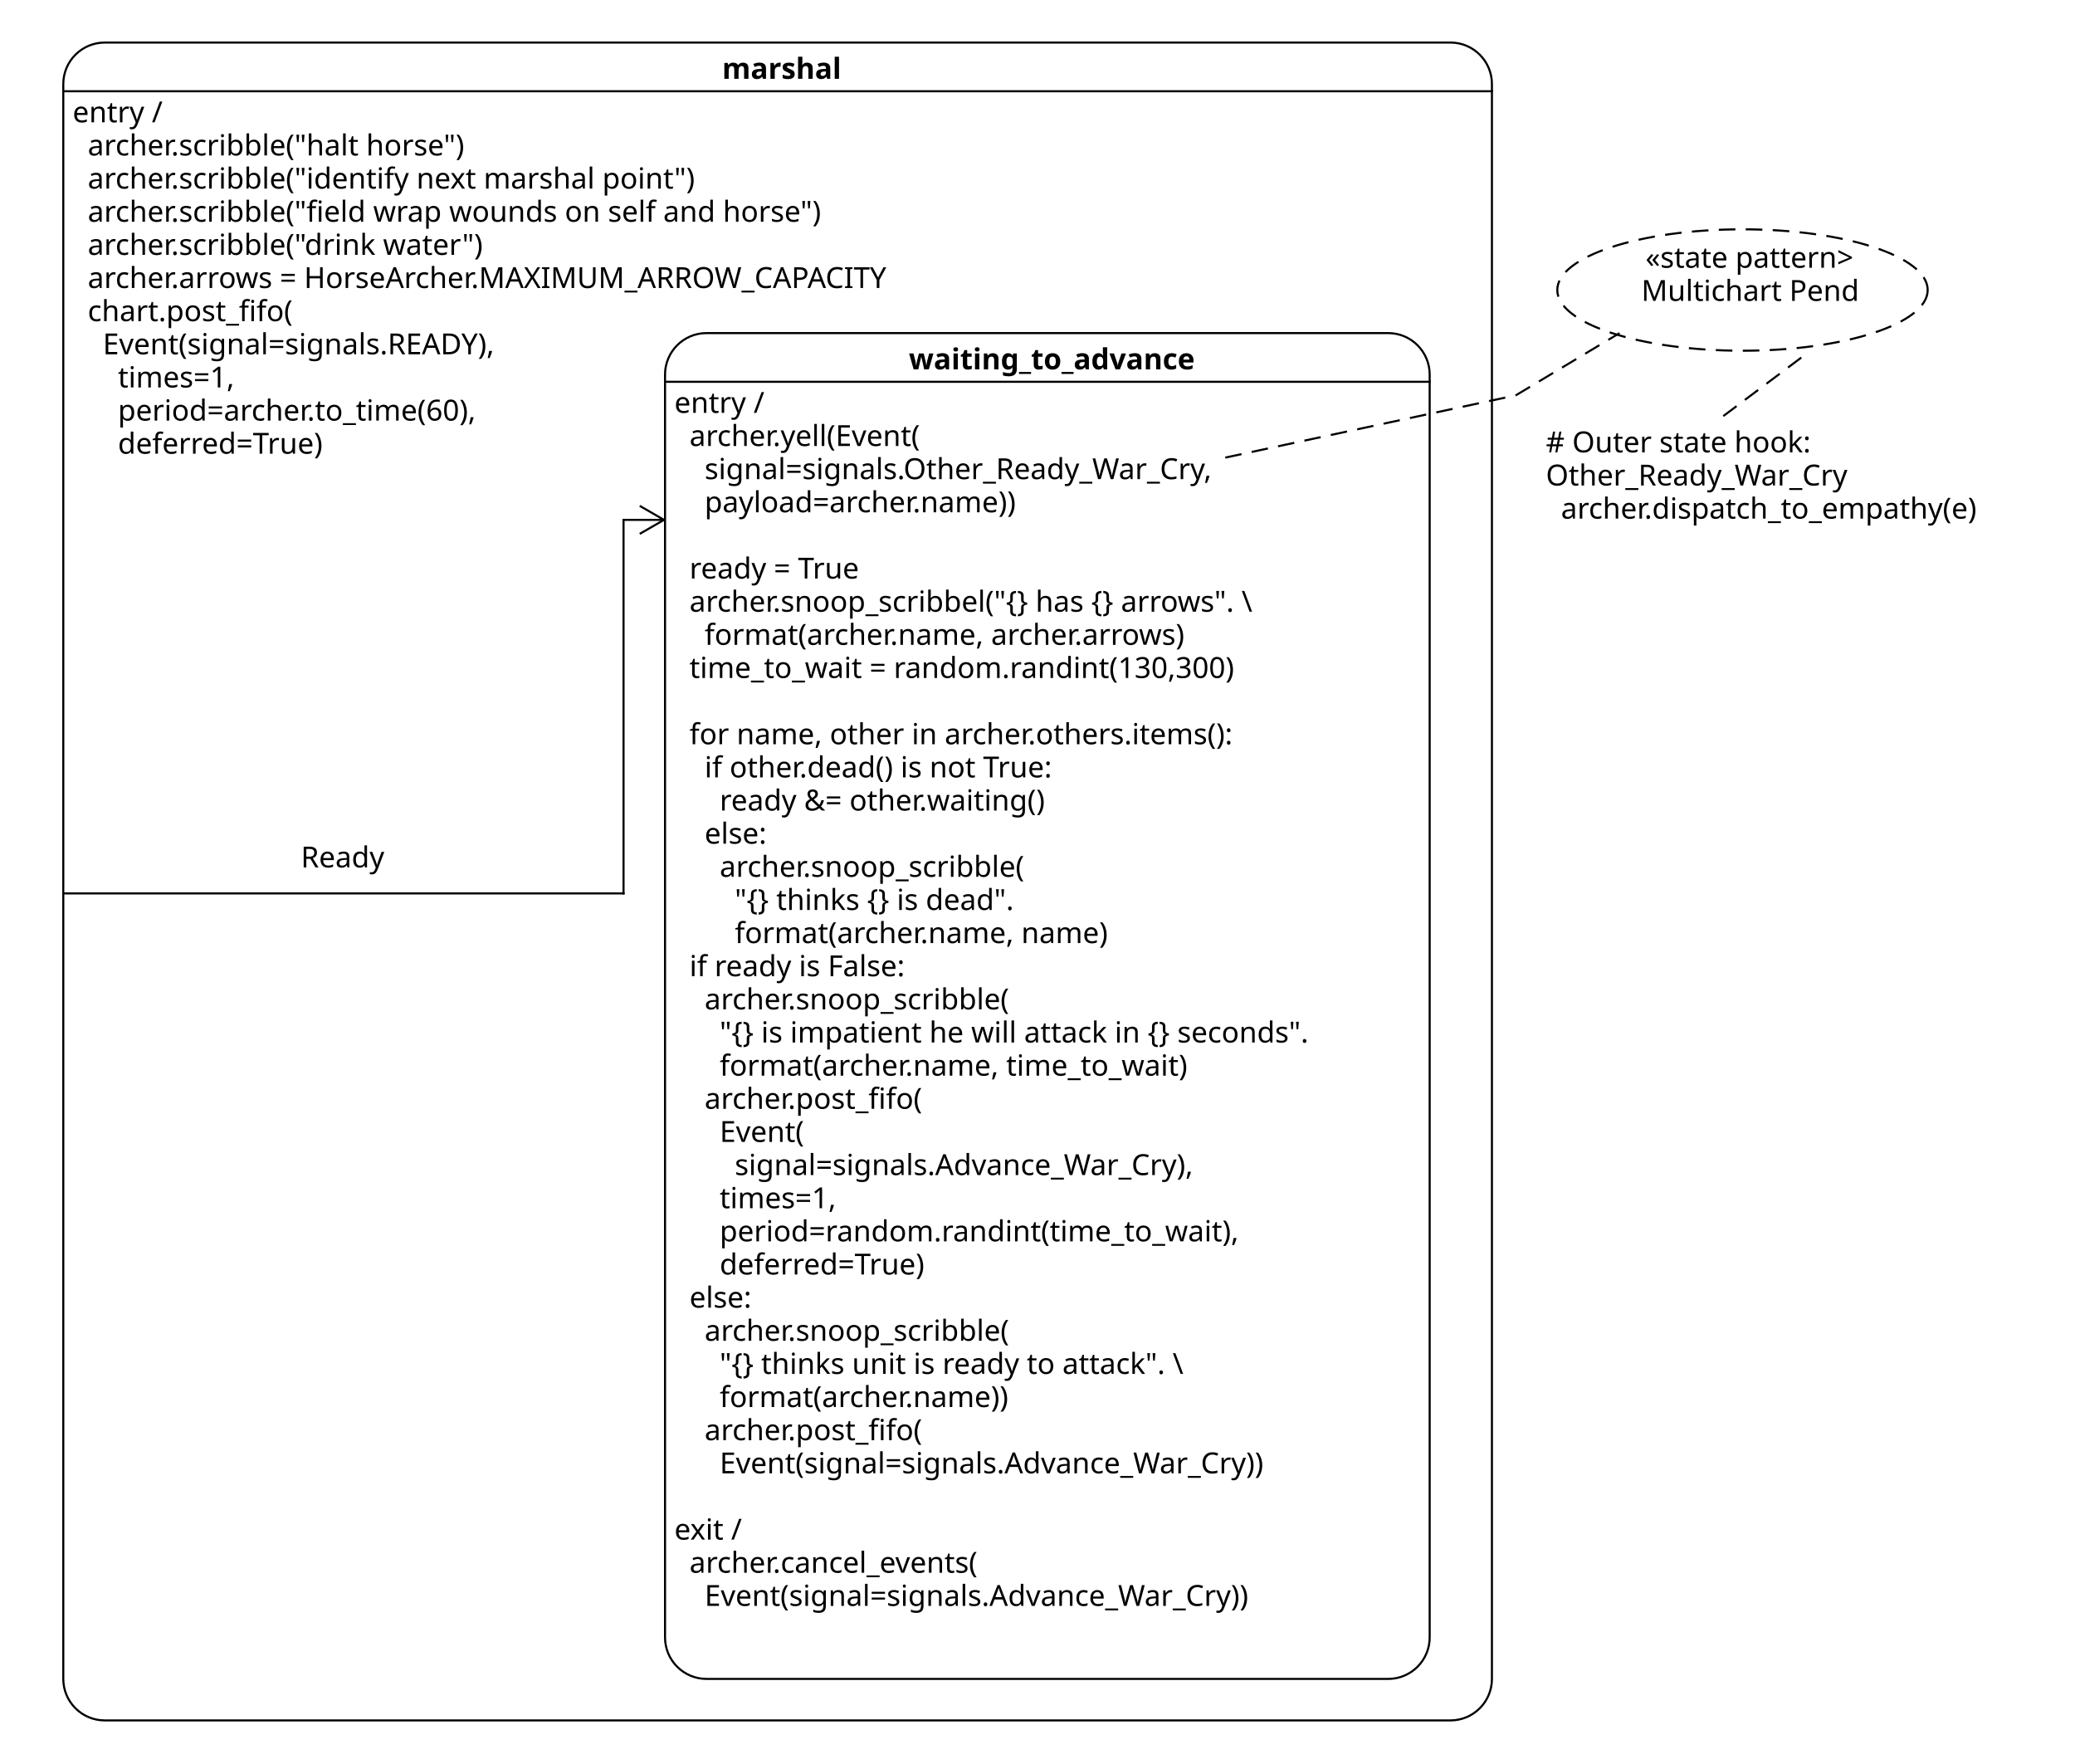
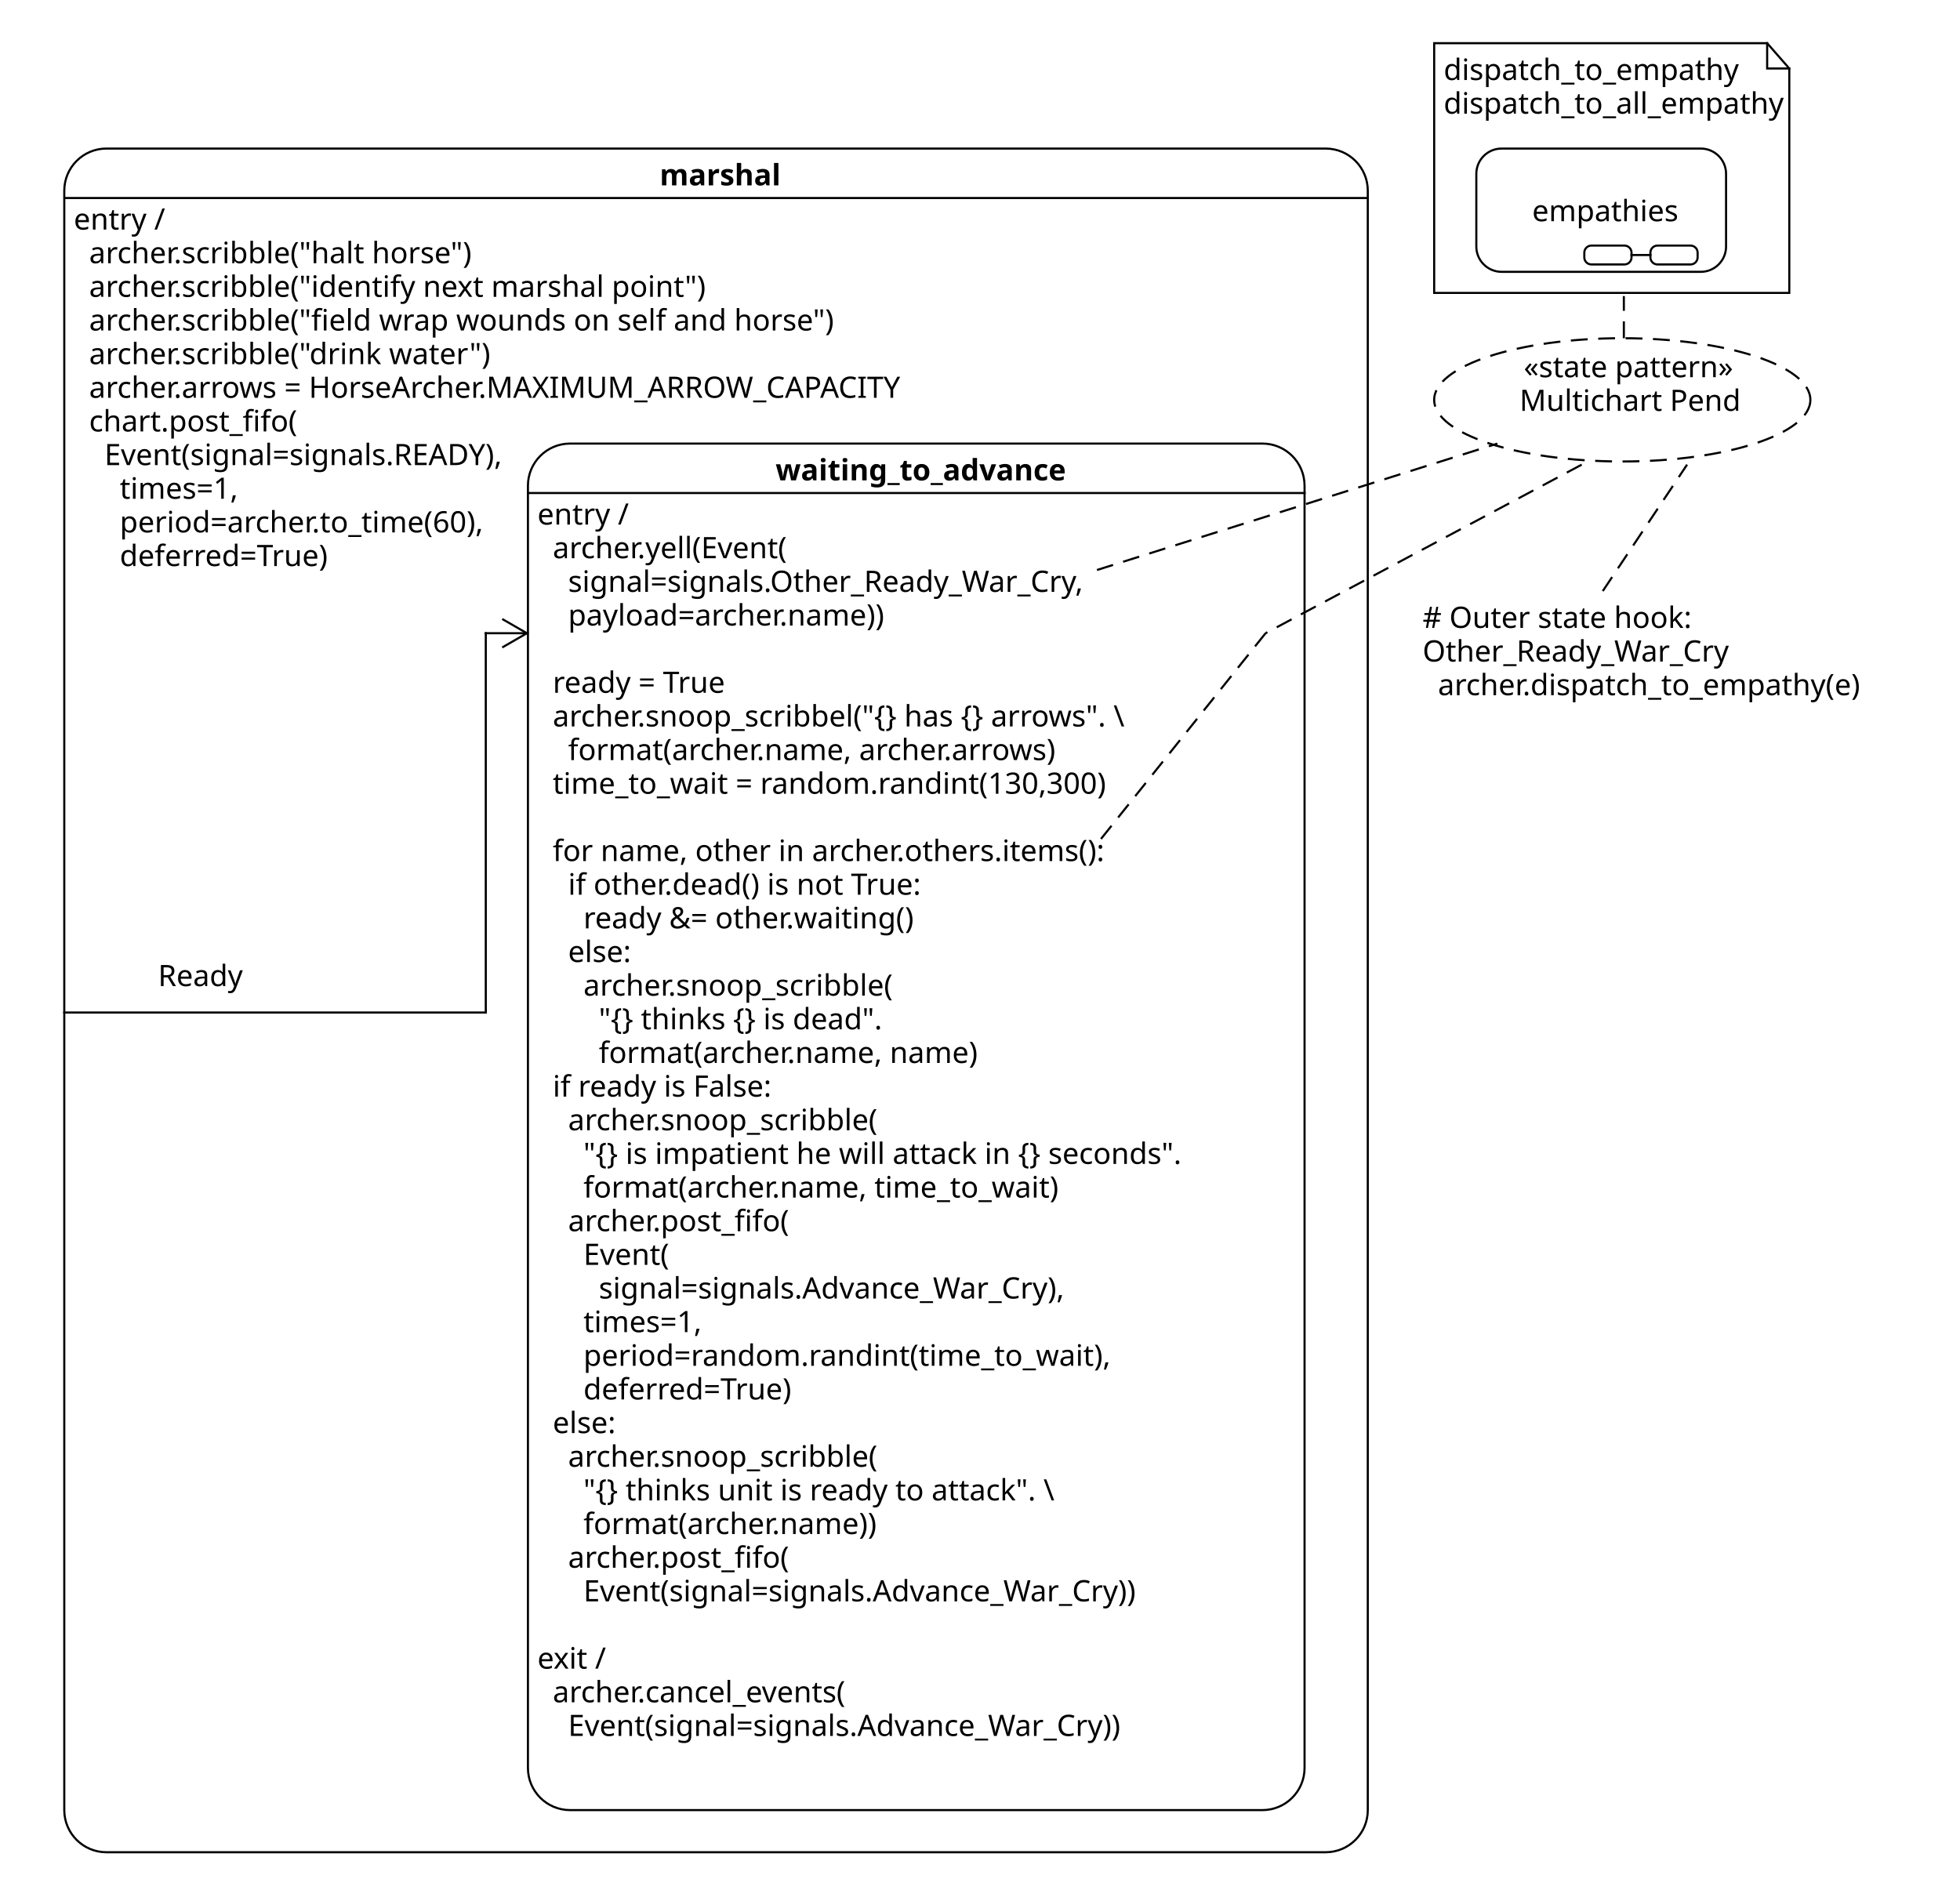
- <svg xmlns="http://www.w3.org/2000/svg" fill-opacity="1" color-rendering="auto" color-interpolation="auto" text-rendering="auto" stroke="black" stroke-linecap="square" width="1000" stroke-miterlimit="10" shape-rendering="auto" stroke-opacity="1" fill="black" stroke-dasharray="none" font-weight="normal" stroke-width="1" viewBox="130 30 1000 850" height="850" font-family="'Dialog'" font-style="normal" stroke-linejoin="miter" font-size="12px" stroke-dashoffset="0" image-rendering="auto">
+ <svg xmlns="http://www.w3.org/2000/svg" fill-opacity="1" color-rendering="auto" color-interpolation="auto" text-rendering="auto" stroke="black" stroke-linecap="square" width="930" stroke-miterlimit="10" shape-rendering="auto" stroke-opacity="1" fill="black" stroke-dasharray="none" font-weight="normal" stroke-width="1" viewBox="250 40 930 900" height="900" font-family="'Dialog'" font-style="normal" stroke-linejoin="miter" font-size="12px" stroke-dashoffset="0" image-rendering="auto">
  <defs id="genericDefs" />
  <g>
    <defs id="defs1">
      <clipPath clipPathUnits="userSpaceOnUse" id="clipPath1">
        <path d="M0 0 L2147483647 0 L2147483647 2147483647 L0 2147483647 L0 0 Z" />
      </clipPath>
      <clipPath clipPathUnits="userSpaceOnUse" id="clipPath2">
+         <path d="M0 0 L0 120 L170 120 L170 0 Z" />
+       </clipPath>
+       <clipPath clipPathUnits="userSpaceOnUse" id="clipPath3">
+         <path d="M0 0 L0 60 L120 60 L120 0 Z" />
+       </clipPath>
+       <clipPath clipPathUnits="userSpaceOnUse" id="clipPath4">
        <path d="M0 0 L0 30 L60 30 L60 0 Z" />
      </clipPath>
-       <clipPath clipPathUnits="userSpaceOnUse" id="clipPath3">
+       <clipPath clipPathUnits="userSpaceOnUse" id="clipPath5">
        <path d="M0 0 L0 70 L240 70 L240 0 Z" />
      </clipPath>
-       <clipPath clipPathUnits="userSpaceOnUse" id="clipPath4">
+       <clipPath clipPathUnits="userSpaceOnUse" id="clipPath6">
        <path d="M0 0 L0 60 L180 60 L180 0 Z" />
      </clipPath>
-       <clipPath clipPathUnits="userSpaceOnUse" id="clipPath5">
+       <clipPath clipPathUnits="userSpaceOnUse" id="clipPath7">
        <path d="M0 0 L0 650 L370 650 L370 0 Z" />
      </clipPath>
-       <clipPath clipPathUnits="userSpaceOnUse" id="clipPath6">
-         <path d="M0 0 L0 810 L690 810 L690 0 Z" />
+       <clipPath clipPathUnits="userSpaceOnUse" id="clipPath8">
+         <path d="M0 0 L0 810 L620 810 L620 0 Z" />
      </clipPath>
-       <clipPath clipPathUnits="userSpaceOnUse" id="clipPath7">
+       <clipPath clipPathUnits="userSpaceOnUse" id="clipPath9">
+         <path d="M0 0 L0 50 L30 50 L30 0 Z" />
+       </clipPath>
+       <clipPath clipPathUnits="userSpaceOnUse" id="clipPath10">
+         <path d="M0 0 L0 210 L260 210 L260 0 Z" />
+       </clipPath>
+       <clipPath clipPathUnits="userSpaceOnUse" id="clipPath11">
        <path d="M0 0 L0 90 L220 90 L220 0 Z" />
      </clipPath>
-       <clipPath clipPathUnits="userSpaceOnUse" id="clipPath8">
-         <path d="M0 0 L0 60 L70 60 L70 0 Z" />
+       <clipPath clipPathUnits="userSpaceOnUse" id="clipPath12">
+         <path d="M0 0 L0 90 L70 90 L70 0 Z" />
      </clipPath>
-       <clipPath clipPathUnits="userSpaceOnUse" id="clipPath9">
-         <path d="M0 0 L0 210 L320 210 L320 0 Z" />
+       <clipPath clipPathUnits="userSpaceOnUse" id="clipPath13">
+         <path d="M0 0 L0 210 L250 210 L250 0 Z" />
      </clipPath>
    </defs>
-     <g font-family="sans-serif" font-size="14px" transform="translate(270,430)">
-       <text x="5" xml:space="preserve" y="17.969" clip-path="url(#clipPath2)" stroke="none">Ready</text>
+     <g fill="rgb(255,255,255)" fill-opacity="0" transform="translate(930,60)" stroke-opacity="0" stroke="rgb(255,255,255)">
+       <path d="M0.5 0.5 L158.5 0.5 L169 12.5 L169 119 L0.5 119 Z" stroke="none" clip-path="url(#clipPath2)" />
    </g>
-     <g font-family="sans-serif" font-size="14px" transform="translate(870,230)">
-       <text x="5" xml:space="preserve" y="17.969" clip-path="url(#clipPath3)" stroke="none"># Outer state hook:</text>
-       <text x="5" xml:space="preserve" y="33.938" clip-path="url(#clipPath3)" stroke="none">Other_Ready_War_Cry</text>
-       <text x="5" xml:space="preserve" y="49.906" clip-path="url(#clipPath3)" stroke="none">  archer.dispatch_to_empathy(e)</text>
+     <g transform="translate(930,60)">
+       <path fill="none" d="M0.5 0.5 L158.5 0.5 L169 12.5 L169 119 L0.5 119 Z" clip-path="url(#clipPath2)" />
+       <path fill="none" d="M158.5 0.5 L158.5 12.5 L169 12.5" clip-path="url(#clipPath2)" />
+       <text x="5" font-size="14px" y="17.969" clip-path="url(#clipPath2)" font-family="sans-serif" stroke="none" xml:space="preserve">dispatch_to_empathy</text>
+       <text x="5" font-size="14px" y="33.938" clip-path="url(#clipPath2)" font-family="sans-serif" stroke="none" xml:space="preserve">dispatch_to_all_empathy</text>
    </g>
-     <g fill="rgb(255,255,255)" fill-opacity="0" transform="translate(880,140)" stroke-opacity="0" stroke="rgb(255,255,255)">
-       <ellipse rx="89.25" ry="29.25" clip-path="url(#clipPath4)" cx="89.75" cy="29.75" stroke="none" />
+     <g fill="rgb(255,255,255)" fill-opacity="0" transform="translate(950,110)" stroke-opacity="0" stroke="rgb(255,255,255)">
+       <rect x="0.5" y="0.5" clip-path="url(#clipPath3)" width="118.5" rx="12" ry="12" height="58.5" stroke="none" />
    </g>
-     <g stroke-dasharray="8,5" stroke-miterlimit="5" transform="translate(880,140)" stroke-linecap="butt">
-       <ellipse rx="89.25" fill="none" ry="29.25" clip-path="url(#clipPath4)" cx="89.75" cy="29.75" />
-       <text x="43" font-size="14px" y="19.016" clip-path="url(#clipPath4)" font-family="sans-serif" stroke="none" xml:space="preserve">«state pattern&gt;</text>
-       <text x="41" font-size="14px" y="34.984" clip-path="url(#clipPath4)" font-family="sans-serif" stroke="none" xml:space="preserve">Multichart Pend</text>
+     <g transform="translate(950,110)">
+       <rect x="0.5" y="0.5" clip-path="url(#clipPath3)" fill="none" width="118.5" rx="12" ry="12" height="58.5" />
+       <text x="27" font-size="14px" y="34.984" clip-path="url(#clipPath3)" font-family="sans-serif" stroke="none" xml:space="preserve">empathies</text>
    </g>
-     <g fill="rgb(255,255,255)" fill-opacity="0" transform="translate(450,190)" stroke-opacity="0" stroke="rgb(255,255,255)">
-       <rect x="0.5" y="0.5" clip-path="url(#clipPath5)" width="368.5" rx="20" ry="20" height="648.5" stroke="none" />
+     <g font-size="14px" transform="translate(950,110)" fill-opacity="0" fill="rgb(255,255,255)" font-family="sans-serif" stroke="rgb(255,255,255)" stroke-opacity="0">
+       <rect x="83.1" y="46.54" clip-path="url(#clipPath3)" width="22.4" rx="3.36" ry="3.36" height="8.96" stroke="none" />
    </g>
-     <g transform="translate(450,190)">
-       <rect x="0.5" y="0.5" clip-path="url(#clipPath5)" fill="none" width="368.5" rx="20" ry="20" height="648.5" />
-       <text x="118" font-size="14px" y="17.969" clip-path="url(#clipPath5)" font-family="sans-serif" stroke="none" font-weight="bold" xml:space="preserve">waiting_to_advance</text>
-       <path fill="none" d="M1 23.969 L369 23.969" clip-path="url(#clipPath5)" />
-       <text x="5" font-size="14px" y="38.938" clip-path="url(#clipPath5)" font-family="sans-serif" stroke="none" xml:space="preserve">entry /</text>
-       <text x="5" font-size="14px" y="54.906" clip-path="url(#clipPath5)" font-family="sans-serif" stroke="none" xml:space="preserve">  archer.yell(Event(</text>
-       <text x="5" font-size="14px" y="70.875" clip-path="url(#clipPath5)" font-family="sans-serif" stroke="none" xml:space="preserve">    signal=signals.Other_Ready_War_Cry,</text>
-       <text x="5" font-size="14px" y="86.844" clip-path="url(#clipPath5)" font-family="sans-serif" stroke="none" xml:space="preserve">    payload=archer.name))</text>
-       <text x="5" font-size="14px" y="118.781" clip-path="url(#clipPath5)" font-family="sans-serif" stroke="none" xml:space="preserve">  ready = True</text>
-       <text x="5" font-size="14px" y="134.75" clip-path="url(#clipPath5)" font-family="sans-serif" stroke="none" xml:space="preserve">  archer.snoop_scribbel("{} has {} arrows". \</text>
-       <text x="5" font-size="14px" y="150.719" clip-path="url(#clipPath5)" font-family="sans-serif" stroke="none" xml:space="preserve">    format(archer.name, archer.arrows)</text>
-       <text x="5" font-size="14px" y="166.688" clip-path="url(#clipPath5)" font-family="sans-serif" stroke="none" xml:space="preserve">  time_to_wait = random.randint(130,300)</text>
-       <text x="5" font-size="14px" y="182.656" clip-path="url(#clipPath5)" font-family="sans-serif" stroke="none" xml:space="preserve">  </text>
-       <text x="5" font-size="14px" y="198.625" clip-path="url(#clipPath5)" font-family="sans-serif" stroke="none" xml:space="preserve">  for name, other in archer.others.items():</text>
-       <text x="5" font-size="14px" y="214.594" clip-path="url(#clipPath5)" font-family="sans-serif" stroke="none" xml:space="preserve">    if other.dead() is not True:</text>
-       <text x="5" font-size="14px" y="230.562" clip-path="url(#clipPath5)" font-family="sans-serif" stroke="none" xml:space="preserve">      ready &amp;= other.waiting()</text>
-       <text x="5" font-size="14px" y="246.531" clip-path="url(#clipPath5)" font-family="sans-serif" stroke="none" xml:space="preserve">    else:</text>
-       <text x="5" font-size="14px" y="262.5" clip-path="url(#clipPath5)" font-family="sans-serif" stroke="none" xml:space="preserve">      archer.snoop_scribble(</text>
-       <text x="5" font-size="14px" y="278.469" clip-path="url(#clipPath5)" font-family="sans-serif" stroke="none" xml:space="preserve">        "{} thinks {} is dead".</text>
-       <text x="5" font-size="14px" y="294.438" clip-path="url(#clipPath5)" font-family="sans-serif" stroke="none" xml:space="preserve">        format(archer.name, name)</text>
-       <text x="5" font-size="14px" y="310.406" clip-path="url(#clipPath5)" font-family="sans-serif" stroke="none" xml:space="preserve">  if ready is False:      </text>
-       <text x="5" font-size="14px" y="326.375" clip-path="url(#clipPath5)" font-family="sans-serif" stroke="none" xml:space="preserve">    archer.snoop_scribble(</text>
-       <text x="5" font-size="14px" y="342.344" clip-path="url(#clipPath5)" font-family="sans-serif" stroke="none" xml:space="preserve">      "{} is impatient he will attack in {} seconds".</text>
-       <text x="5" font-size="14px" y="358.312" clip-path="url(#clipPath5)" font-family="sans-serif" stroke="none" xml:space="preserve">      format(archer.name, time_to_wait)</text>
-       <text x="5" font-size="14px" y="374.281" clip-path="url(#clipPath5)" font-family="sans-serif" stroke="none" xml:space="preserve">    archer.post_fifo(</text>
-       <text x="5" font-size="14px" y="390.25" clip-path="url(#clipPath5)" font-family="sans-serif" stroke="none" xml:space="preserve">      Event(</text>
-       <text x="5" font-size="14px" y="406.219" clip-path="url(#clipPath5)" font-family="sans-serif" stroke="none" xml:space="preserve">        signal=signals.Advance_War_Cry),</text>
-       <text x="5" font-size="14px" y="422.188" clip-path="url(#clipPath5)" font-family="sans-serif" stroke="none" xml:space="preserve">      times=1,</text>
-       <text x="5" font-size="14px" y="438.156" clip-path="url(#clipPath5)" font-family="sans-serif" stroke="none" xml:space="preserve">      period=random.randint(time_to_wait),</text>
-       <text x="5" font-size="14px" y="454.125" clip-path="url(#clipPath5)" font-family="sans-serif" stroke="none" xml:space="preserve">      deferred=True)</text>
-       <text x="5" font-size="14px" y="470.094" clip-path="url(#clipPath5)" font-family="sans-serif" stroke="none" xml:space="preserve">  else:</text>
-       <text x="5" font-size="14px" y="486.062" clip-path="url(#clipPath5)" font-family="sans-serif" stroke="none" xml:space="preserve">    archer.snoop_scribble(</text>
-       <text x="5" font-size="14px" y="502.031" clip-path="url(#clipPath5)" font-family="sans-serif" stroke="none" xml:space="preserve">      "{} thinks unit is ready to attack". \</text>
-       <text x="5" font-size="14px" y="518" clip-path="url(#clipPath5)" font-family="sans-serif" stroke="none" xml:space="preserve">      format(archer.name))</text>
-       <text x="5" font-size="14px" y="533.969" clip-path="url(#clipPath5)" font-family="sans-serif" stroke="none" xml:space="preserve">    archer.post_fifo(</text>
-       <text x="5" font-size="14px" y="549.938" clip-path="url(#clipPath5)" font-family="sans-serif" stroke="none" xml:space="preserve">      Event(signal=signals.Advance_War_Cry))</text>
-       <text x="5" font-size="14px" y="565.906" clip-path="url(#clipPath5)" font-family="sans-serif" stroke="none" xml:space="preserve">  </text>
-       <text x="5" font-size="14px" y="581.875" clip-path="url(#clipPath5)" font-family="sans-serif" stroke="none" xml:space="preserve">exit /</text>
-       <text x="5" font-size="14px" y="597.844" clip-path="url(#clipPath5)" font-family="sans-serif" stroke="none" xml:space="preserve">  archer.cancel_events(</text>
-       <text x="5" font-size="14px" y="613.812" clip-path="url(#clipPath5)" font-family="sans-serif" stroke="none" xml:space="preserve">    Event(signal=signals.Advance_War_Cry))</text>
-       <text x="5" font-size="14px" y="629.781" clip-path="url(#clipPath5)" font-family="sans-serif" stroke="none" xml:space="preserve">  </text>
+     <g font-family="sans-serif" font-size="14px" transform="translate(950,110)">
+       <rect x="83.1" y="46.54" clip-path="url(#clipPath3)" fill="none" width="22.4" rx="3.36" ry="3.36" height="8.96" />
    </g>
-     <g fill="rgb(255,255,255)" fill-opacity="0" transform="translate(160,50)" stroke-opacity="0" stroke="rgb(255,255,255)">
-       <rect x="0.5" y="0.5" clip-path="url(#clipPath6)" width="688.5" rx="20" ry="20" height="808.5" stroke="none" />
+     <g font-size="14px" transform="translate(950,110)" fill-opacity="0" fill="rgb(255,255,255)" font-family="sans-serif" stroke="rgb(255,255,255)" stroke-opacity="0">
+       <rect x="51.74" y="46.54" clip-path="url(#clipPath3)" width="22.4" rx="3.36" ry="3.36" height="8.96" stroke="none" />
    </g>
-     <g transform="translate(160,50)">
-       <rect x="0.5" y="0.5" clip-path="url(#clipPath6)" fill="none" width="688.5" rx="20" ry="20" height="808.5" />
-       <text x="318" font-size="14px" y="17.969" clip-path="url(#clipPath6)" font-family="sans-serif" stroke="none" font-weight="bold" xml:space="preserve">marshal</text>
-       <path fill="none" d="M1 23.969 L689 23.969" clip-path="url(#clipPath6)" />
-       <text x="5" font-size="14px" y="38.938" clip-path="url(#clipPath6)" font-family="sans-serif" stroke="none" xml:space="preserve">entry / </text>
-       <text x="5" font-size="14px" y="54.906" clip-path="url(#clipPath6)" font-family="sans-serif" stroke="none" xml:space="preserve">  archer.scribble("halt horse")</text>
-       <text x="5" font-size="14px" y="70.875" clip-path="url(#clipPath6)" font-family="sans-serif" stroke="none" xml:space="preserve">  archer.scribble("identify next marshal point")</text>
-       <text x="5" font-size="14px" y="86.844" clip-path="url(#clipPath6)" font-family="sans-serif" stroke="none" xml:space="preserve">  archer.scribble("field wrap wounds on self and horse")</text>
-       <text x="5" font-size="14px" y="102.812" clip-path="url(#clipPath6)" font-family="sans-serif" stroke="none" xml:space="preserve">  archer.scribble("drink water")</text>
-       <text x="5" font-size="14px" y="118.781" clip-path="url(#clipPath6)" font-family="sans-serif" stroke="none" xml:space="preserve">  archer.arrows = HorseArcher.MAXIMUM_ARROW_CAPACITY</text>
-       <text x="5" font-size="14px" y="134.75" clip-path="url(#clipPath6)" font-family="sans-serif" stroke="none" xml:space="preserve">  chart.post_fifo(</text>
-       <text x="5" font-size="14px" y="150.719" clip-path="url(#clipPath6)" font-family="sans-serif" stroke="none" xml:space="preserve">    Event(signal=signals.READY),</text>
-       <text x="5" font-size="14px" y="166.688" clip-path="url(#clipPath6)" font-family="sans-serif" stroke="none" xml:space="preserve">      times=1,</text>
-       <text x="5" font-size="14px" y="182.656" clip-path="url(#clipPath6)" font-family="sans-serif" stroke="none" xml:space="preserve">      period=archer.to_time(60),</text>
-       <text x="5" font-size="14px" y="198.625" clip-path="url(#clipPath6)" font-family="sans-serif" stroke="none" xml:space="preserve">      deferred=True)</text>
+     <g font-family="sans-serif" font-size="14px" transform="translate(950,110)">
+       <rect x="51.74" y="46.54" clip-path="url(#clipPath3)" fill="none" width="22.4" rx="3.36" ry="3.36" height="8.96" />
+       <path fill="none" d="M74.14 51.02 L83.1 51.02" clip-path="url(#clipPath3)" />
    </g>
-     <g stroke-dasharray="8,5" stroke-miterlimit="5" transform="translate(710,180)" stroke-linecap="butt">
-       <path fill="none" d="M10.5 70.5 L150.5 40.5" clip-path="url(#clipPath7)" />
-       <path fill="none" d="M150.5 40.5 L200.5 10.5" clip-path="url(#clipPath7)" />
+     <g font-family="sans-serif" font-size="14px" transform="translate(320,490)">
+       <text x="5" xml:space="preserve" y="17.969" clip-path="url(#clipPath4)" stroke="none">Ready</text>
    </g>
-     <g stroke-dasharray="8,5" stroke-miterlimit="5" transform="translate(950,190)" stroke-linecap="butt">
-       <path fill="none" d="M10.5 40.5 L50.5 10.5" clip-path="url(#clipPath8)" />
+     <g font-family="sans-serif" font-size="14px" transform="translate(920,320)">
+       <text x="5" xml:space="preserve" y="17.969" clip-path="url(#clipPath5)" stroke="none"># Outer state hook:</text>
+       <text x="5" xml:space="preserve" y="33.938" clip-path="url(#clipPath5)" stroke="none">Other_Ready_War_Cry</text>
+       <text x="5" xml:space="preserve" y="49.906" clip-path="url(#clipPath5)" stroke="none">  archer.dispatch_to_empathy(e)</text>
    </g>
-     <g transform="translate(150,270)">
-       <path fill="none" d="M10.5 190.5 L280.5 190.5" clip-path="url(#clipPath9)" />
-       <path fill="none" d="M280.5 190.5 L280.5 10.5" clip-path="url(#clipPath9)" />
-       <path fill="none" d="M280.5 10.5 L299.5 10.5" clip-path="url(#clipPath9)" />
-       <path fill="none" d="M288.742 17 L300 10.5 L288.742 4" clip-path="url(#clipPath9)" />
+     <g fill="rgb(255,255,255)" fill-opacity="0" transform="translate(930,200)" stroke-opacity="0" stroke="rgb(255,255,255)">
+       <ellipse rx="89.25" ry="29.25" clip-path="url(#clipPath6)" cx="89.75" cy="29.75" stroke="none" />
+     </g>
+     <g stroke-dasharray="8,5" stroke-miterlimit="5" transform="translate(930,200)" stroke-linecap="butt">
+       <ellipse rx="89.25" fill="none" ry="29.25" clip-path="url(#clipPath6)" cx="89.75" cy="29.75" />
+       <text x="43" font-size="14px" y="19.016" clip-path="url(#clipPath6)" font-family="sans-serif" stroke="none" xml:space="preserve">«state pattern»</text>
+       <text x="41" font-size="14px" y="34.984" clip-path="url(#clipPath6)" font-family="sans-serif" stroke="none" xml:space="preserve">Multichart Pend</text>
+     </g>
+     <g fill="rgb(255,255,255)" fill-opacity="0" transform="translate(500,250)" stroke-opacity="0" stroke="rgb(255,255,255)">
+       <rect x="0.5" y="0.5" clip-path="url(#clipPath7)" width="368.5" rx="20" ry="20" height="648.5" stroke="none" />
+     </g>
+     <g transform="translate(500,250)">
+       <rect x="0.5" y="0.5" clip-path="url(#clipPath7)" fill="none" width="368.5" rx="20" ry="20" height="648.5" />
+       <text x="118" font-size="14px" y="17.969" clip-path="url(#clipPath7)" font-family="sans-serif" stroke="none" font-weight="bold" xml:space="preserve">waiting_to_advance</text>
+       <path fill="none" d="M1 23.969 L369 23.969" clip-path="url(#clipPath7)" />
+       <text x="5" font-size="14px" y="38.938" clip-path="url(#clipPath7)" font-family="sans-serif" stroke="none" xml:space="preserve">entry /</text>
+       <text x="5" font-size="14px" y="54.906" clip-path="url(#clipPath7)" font-family="sans-serif" stroke="none" xml:space="preserve">  archer.yell(Event(</text>
+       <text x="5" font-size="14px" y="70.875" clip-path="url(#clipPath7)" font-family="sans-serif" stroke="none" xml:space="preserve">    signal=signals.Other_Ready_War_Cry,</text>
+       <text x="5" font-size="14px" y="86.844" clip-path="url(#clipPath7)" font-family="sans-serif" stroke="none" xml:space="preserve">    payload=archer.name))</text>
+       <text x="5" font-size="14px" y="118.781" clip-path="url(#clipPath7)" font-family="sans-serif" stroke="none" xml:space="preserve">  ready = True</text>
+       <text x="5" font-size="14px" y="134.75" clip-path="url(#clipPath7)" font-family="sans-serif" stroke="none" xml:space="preserve">  archer.snoop_scribbel("{} has {} arrows". \</text>
+       <text x="5" font-size="14px" y="150.719" clip-path="url(#clipPath7)" font-family="sans-serif" stroke="none" xml:space="preserve">    format(archer.name, archer.arrows)</text>
+       <text x="5" font-size="14px" y="166.688" clip-path="url(#clipPath7)" font-family="sans-serif" stroke="none" xml:space="preserve">  time_to_wait = random.randint(130,300)</text>
+       <text x="5" font-size="14px" y="182.656" clip-path="url(#clipPath7)" font-family="sans-serif" stroke="none" xml:space="preserve">  </text>
+       <text x="5" font-size="14px" y="198.625" clip-path="url(#clipPath7)" font-family="sans-serif" stroke="none" xml:space="preserve">  for name, other in archer.others.items():</text>
+       <text x="5" font-size="14px" y="214.594" clip-path="url(#clipPath7)" font-family="sans-serif" stroke="none" xml:space="preserve">    if other.dead() is not True:</text>
+       <text x="5" font-size="14px" y="230.562" clip-path="url(#clipPath7)" font-family="sans-serif" stroke="none" xml:space="preserve">      ready &amp;= other.waiting()</text>
+       <text x="5" font-size="14px" y="246.531" clip-path="url(#clipPath7)" font-family="sans-serif" stroke="none" xml:space="preserve">    else:</text>
+       <text x="5" font-size="14px" y="262.5" clip-path="url(#clipPath7)" font-family="sans-serif" stroke="none" xml:space="preserve">      archer.snoop_scribble(</text>
+       <text x="5" font-size="14px" y="278.469" clip-path="url(#clipPath7)" font-family="sans-serif" stroke="none" xml:space="preserve">        "{} thinks {} is dead".</text>
+       <text x="5" font-size="14px" y="294.438" clip-path="url(#clipPath7)" font-family="sans-serif" stroke="none" xml:space="preserve">        format(archer.name, name)</text>
+       <text x="5" font-size="14px" y="310.406" clip-path="url(#clipPath7)" font-family="sans-serif" stroke="none" xml:space="preserve">  if ready is False:      </text>
+       <text x="5" font-size="14px" y="326.375" clip-path="url(#clipPath7)" font-family="sans-serif" stroke="none" xml:space="preserve">    archer.snoop_scribble(</text>
+       <text x="5" font-size="14px" y="342.344" clip-path="url(#clipPath7)" font-family="sans-serif" stroke="none" xml:space="preserve">      "{} is impatient he will attack in {} seconds".</text>
+       <text x="5" font-size="14px" y="358.312" clip-path="url(#clipPath7)" font-family="sans-serif" stroke="none" xml:space="preserve">      format(archer.name, time_to_wait)</text>
+       <text x="5" font-size="14px" y="374.281" clip-path="url(#clipPath7)" font-family="sans-serif" stroke="none" xml:space="preserve">    archer.post_fifo(</text>
+       <text x="5" font-size="14px" y="390.25" clip-path="url(#clipPath7)" font-family="sans-serif" stroke="none" xml:space="preserve">      Event(</text>
+       <text x="5" font-size="14px" y="406.219" clip-path="url(#clipPath7)" font-family="sans-serif" stroke="none" xml:space="preserve">        signal=signals.Advance_War_Cry),</text>
+       <text x="5" font-size="14px" y="422.188" clip-path="url(#clipPath7)" font-family="sans-serif" stroke="none" xml:space="preserve">      times=1,</text>
+       <text x="5" font-size="14px" y="438.156" clip-path="url(#clipPath7)" font-family="sans-serif" stroke="none" xml:space="preserve">      period=random.randint(time_to_wait),</text>
+       <text x="5" font-size="14px" y="454.125" clip-path="url(#clipPath7)" font-family="sans-serif" stroke="none" xml:space="preserve">      deferred=True)</text>
+       <text x="5" font-size="14px" y="470.094" clip-path="url(#clipPath7)" font-family="sans-serif" stroke="none" xml:space="preserve">  else:</text>
+       <text x="5" font-size="14px" y="486.062" clip-path="url(#clipPath7)" font-family="sans-serif" stroke="none" xml:space="preserve">    archer.snoop_scribble(</text>
+       <text x="5" font-size="14px" y="502.031" clip-path="url(#clipPath7)" font-family="sans-serif" stroke="none" xml:space="preserve">      "{} thinks unit is ready to attack". \</text>
+       <text x="5" font-size="14px" y="518" clip-path="url(#clipPath7)" font-family="sans-serif" stroke="none" xml:space="preserve">      format(archer.name))</text>
+       <text x="5" font-size="14px" y="533.969" clip-path="url(#clipPath7)" font-family="sans-serif" stroke="none" xml:space="preserve">    archer.post_fifo(</text>
+       <text x="5" font-size="14px" y="549.938" clip-path="url(#clipPath7)" font-family="sans-serif" stroke="none" xml:space="preserve">      Event(signal=signals.Advance_War_Cry))</text>
+       <text x="5" font-size="14px" y="565.906" clip-path="url(#clipPath7)" font-family="sans-serif" stroke="none" xml:space="preserve">  </text>
+       <text x="5" font-size="14px" y="581.875" clip-path="url(#clipPath7)" font-family="sans-serif" stroke="none" xml:space="preserve">exit /</text>
+       <text x="5" font-size="14px" y="597.844" clip-path="url(#clipPath7)" font-family="sans-serif" stroke="none" xml:space="preserve">  archer.cancel_events(</text>
+       <text x="5" font-size="14px" y="613.812" clip-path="url(#clipPath7)" font-family="sans-serif" stroke="none" xml:space="preserve">    Event(signal=signals.Advance_War_Cry))</text>
+       <text x="5" font-size="14px" y="629.781" clip-path="url(#clipPath7)" font-family="sans-serif" stroke="none" xml:space="preserve">  </text>
+     </g>
+     <g fill="rgb(255,255,255)" fill-opacity="0" transform="translate(280,110)" stroke-opacity="0" stroke="rgb(255,255,255)">
+       <rect x="0.5" y="0.5" clip-path="url(#clipPath8)" width="618.5" rx="20" ry="20" height="808.5" stroke="none" />
+     </g>
+     <g transform="translate(280,110)">
+       <rect x="0.5" y="0.5" clip-path="url(#clipPath8)" fill="none" width="618.5" rx="20" ry="20" height="808.5" />
+       <text x="283" font-size="14px" y="17.969" clip-path="url(#clipPath8)" font-family="sans-serif" stroke="none" font-weight="bold" xml:space="preserve">marshal</text>
+       <path fill="none" d="M1 23.969 L619 23.969" clip-path="url(#clipPath8)" />
+       <text x="5" font-size="14px" y="38.938" clip-path="url(#clipPath8)" font-family="sans-serif" stroke="none" xml:space="preserve">entry / </text>
+       <text x="5" font-size="14px" y="54.906" clip-path="url(#clipPath8)" font-family="sans-serif" stroke="none" xml:space="preserve">  archer.scribble("halt horse")</text>
+       <text x="5" font-size="14px" y="70.875" clip-path="url(#clipPath8)" font-family="sans-serif" stroke="none" xml:space="preserve">  archer.scribble("identify next marshal point")</text>
+       <text x="5" font-size="14px" y="86.844" clip-path="url(#clipPath8)" font-family="sans-serif" stroke="none" xml:space="preserve">  archer.scribble("field wrap wounds on self and horse")</text>
+       <text x="5" font-size="14px" y="102.812" clip-path="url(#clipPath8)" font-family="sans-serif" stroke="none" xml:space="preserve">  archer.scribble("drink water")</text>
+       <text x="5" font-size="14px" y="118.781" clip-path="url(#clipPath8)" font-family="sans-serif" stroke="none" xml:space="preserve">  archer.arrows = HorseArcher.MAXIMUM_ARROW_CAPACITY</text>
+       <text x="5" font-size="14px" y="134.75" clip-path="url(#clipPath8)" font-family="sans-serif" stroke="none" xml:space="preserve">  chart.post_fifo(</text>
+       <text x="5" font-size="14px" y="150.719" clip-path="url(#clipPath8)" font-family="sans-serif" stroke="none" xml:space="preserve">    Event(signal=signals.READY),</text>
+       <text x="5" font-size="14px" y="166.688" clip-path="url(#clipPath8)" font-family="sans-serif" stroke="none" xml:space="preserve">      times=1,</text>
+       <text x="5" font-size="14px" y="182.656" clip-path="url(#clipPath8)" font-family="sans-serif" stroke="none" xml:space="preserve">      period=archer.to_time(60),</text>
+       <text x="5" font-size="14px" y="198.625" clip-path="url(#clipPath8)" font-family="sans-serif" stroke="none" xml:space="preserve">      deferred=True)</text>
+     </g>
+     <g stroke-dasharray="8,5" stroke-miterlimit="5" transform="translate(1010,170)" stroke-linecap="butt">
+       <path fill="none" d="M10.5 30.5 L10.5 10.5" clip-path="url(#clipPath9)" />
+     </g>
+     <g stroke-dasharray="8,5" stroke-miterlimit="5" transform="translate(760,250)" stroke-linecap="butt">
+       <path fill="none" d="M240.5 10.5 L90.5 90.5" clip-path="url(#clipPath10)" />
+       <path fill="none" d="M90.5 90.5 L10.5 190.5" clip-path="url(#clipPath10)" />
+     </g>
+     <g stroke-dasharray="8,5" stroke-miterlimit="5" transform="translate(760,240)" stroke-linecap="butt">
+       <path fill="none" d="M10.5 70.5 L200.5 10.5" clip-path="url(#clipPath11)" />
+     </g>
+     <g stroke-dasharray="8,5" stroke-miterlimit="5" transform="translate(1000,250)" stroke-linecap="butt">
+       <path fill="none" d="M10.5 70.5 L50.5 10.5" clip-path="url(#clipPath12)" />
+     </g>
+     <g transform="translate(270,330)">
+       <path fill="none" d="M10.5 190.5 L210.5 190.5" clip-path="url(#clipPath13)" />
+       <path fill="none" d="M210.5 190.5 L210.5 10.5" clip-path="url(#clipPath13)" />
+       <path fill="none" d="M210.5 10.5 L229.5 10.5" clip-path="url(#clipPath13)" />
+       <path fill="none" d="M218.742 17 L230 10.5 L218.742 4" clip-path="url(#clipPath13)" />
    </g>
  </g>
</svg>
